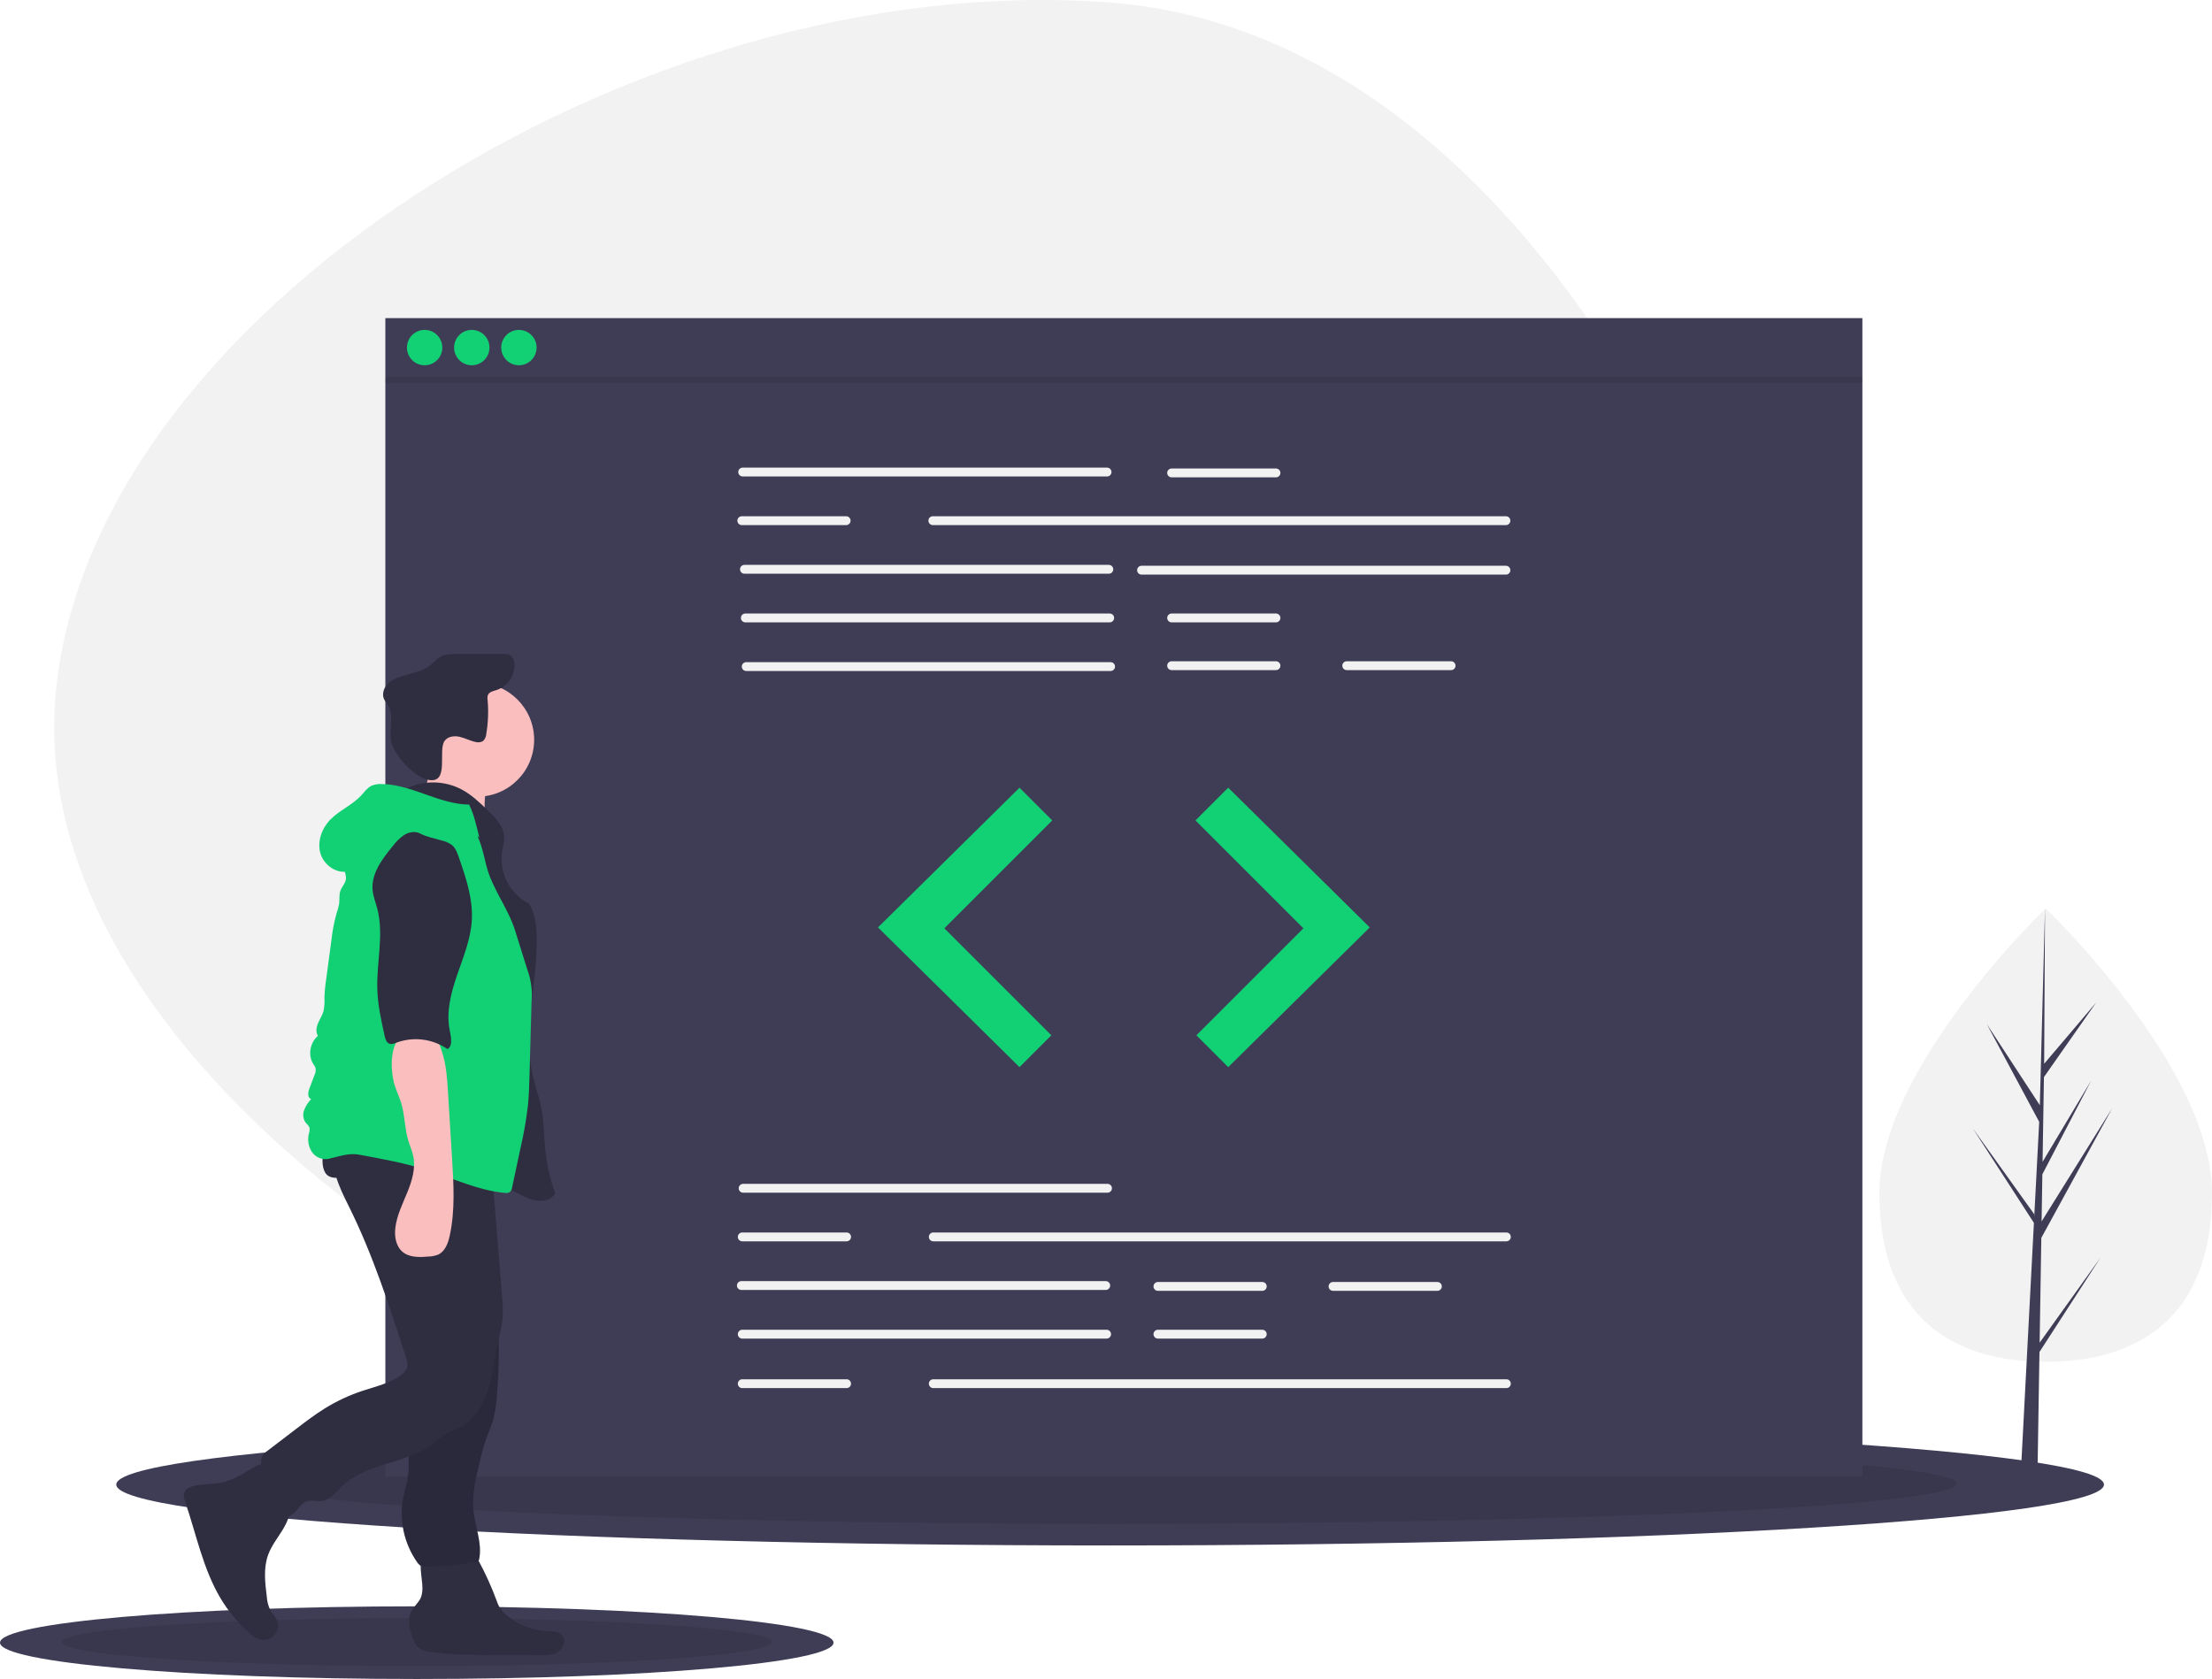
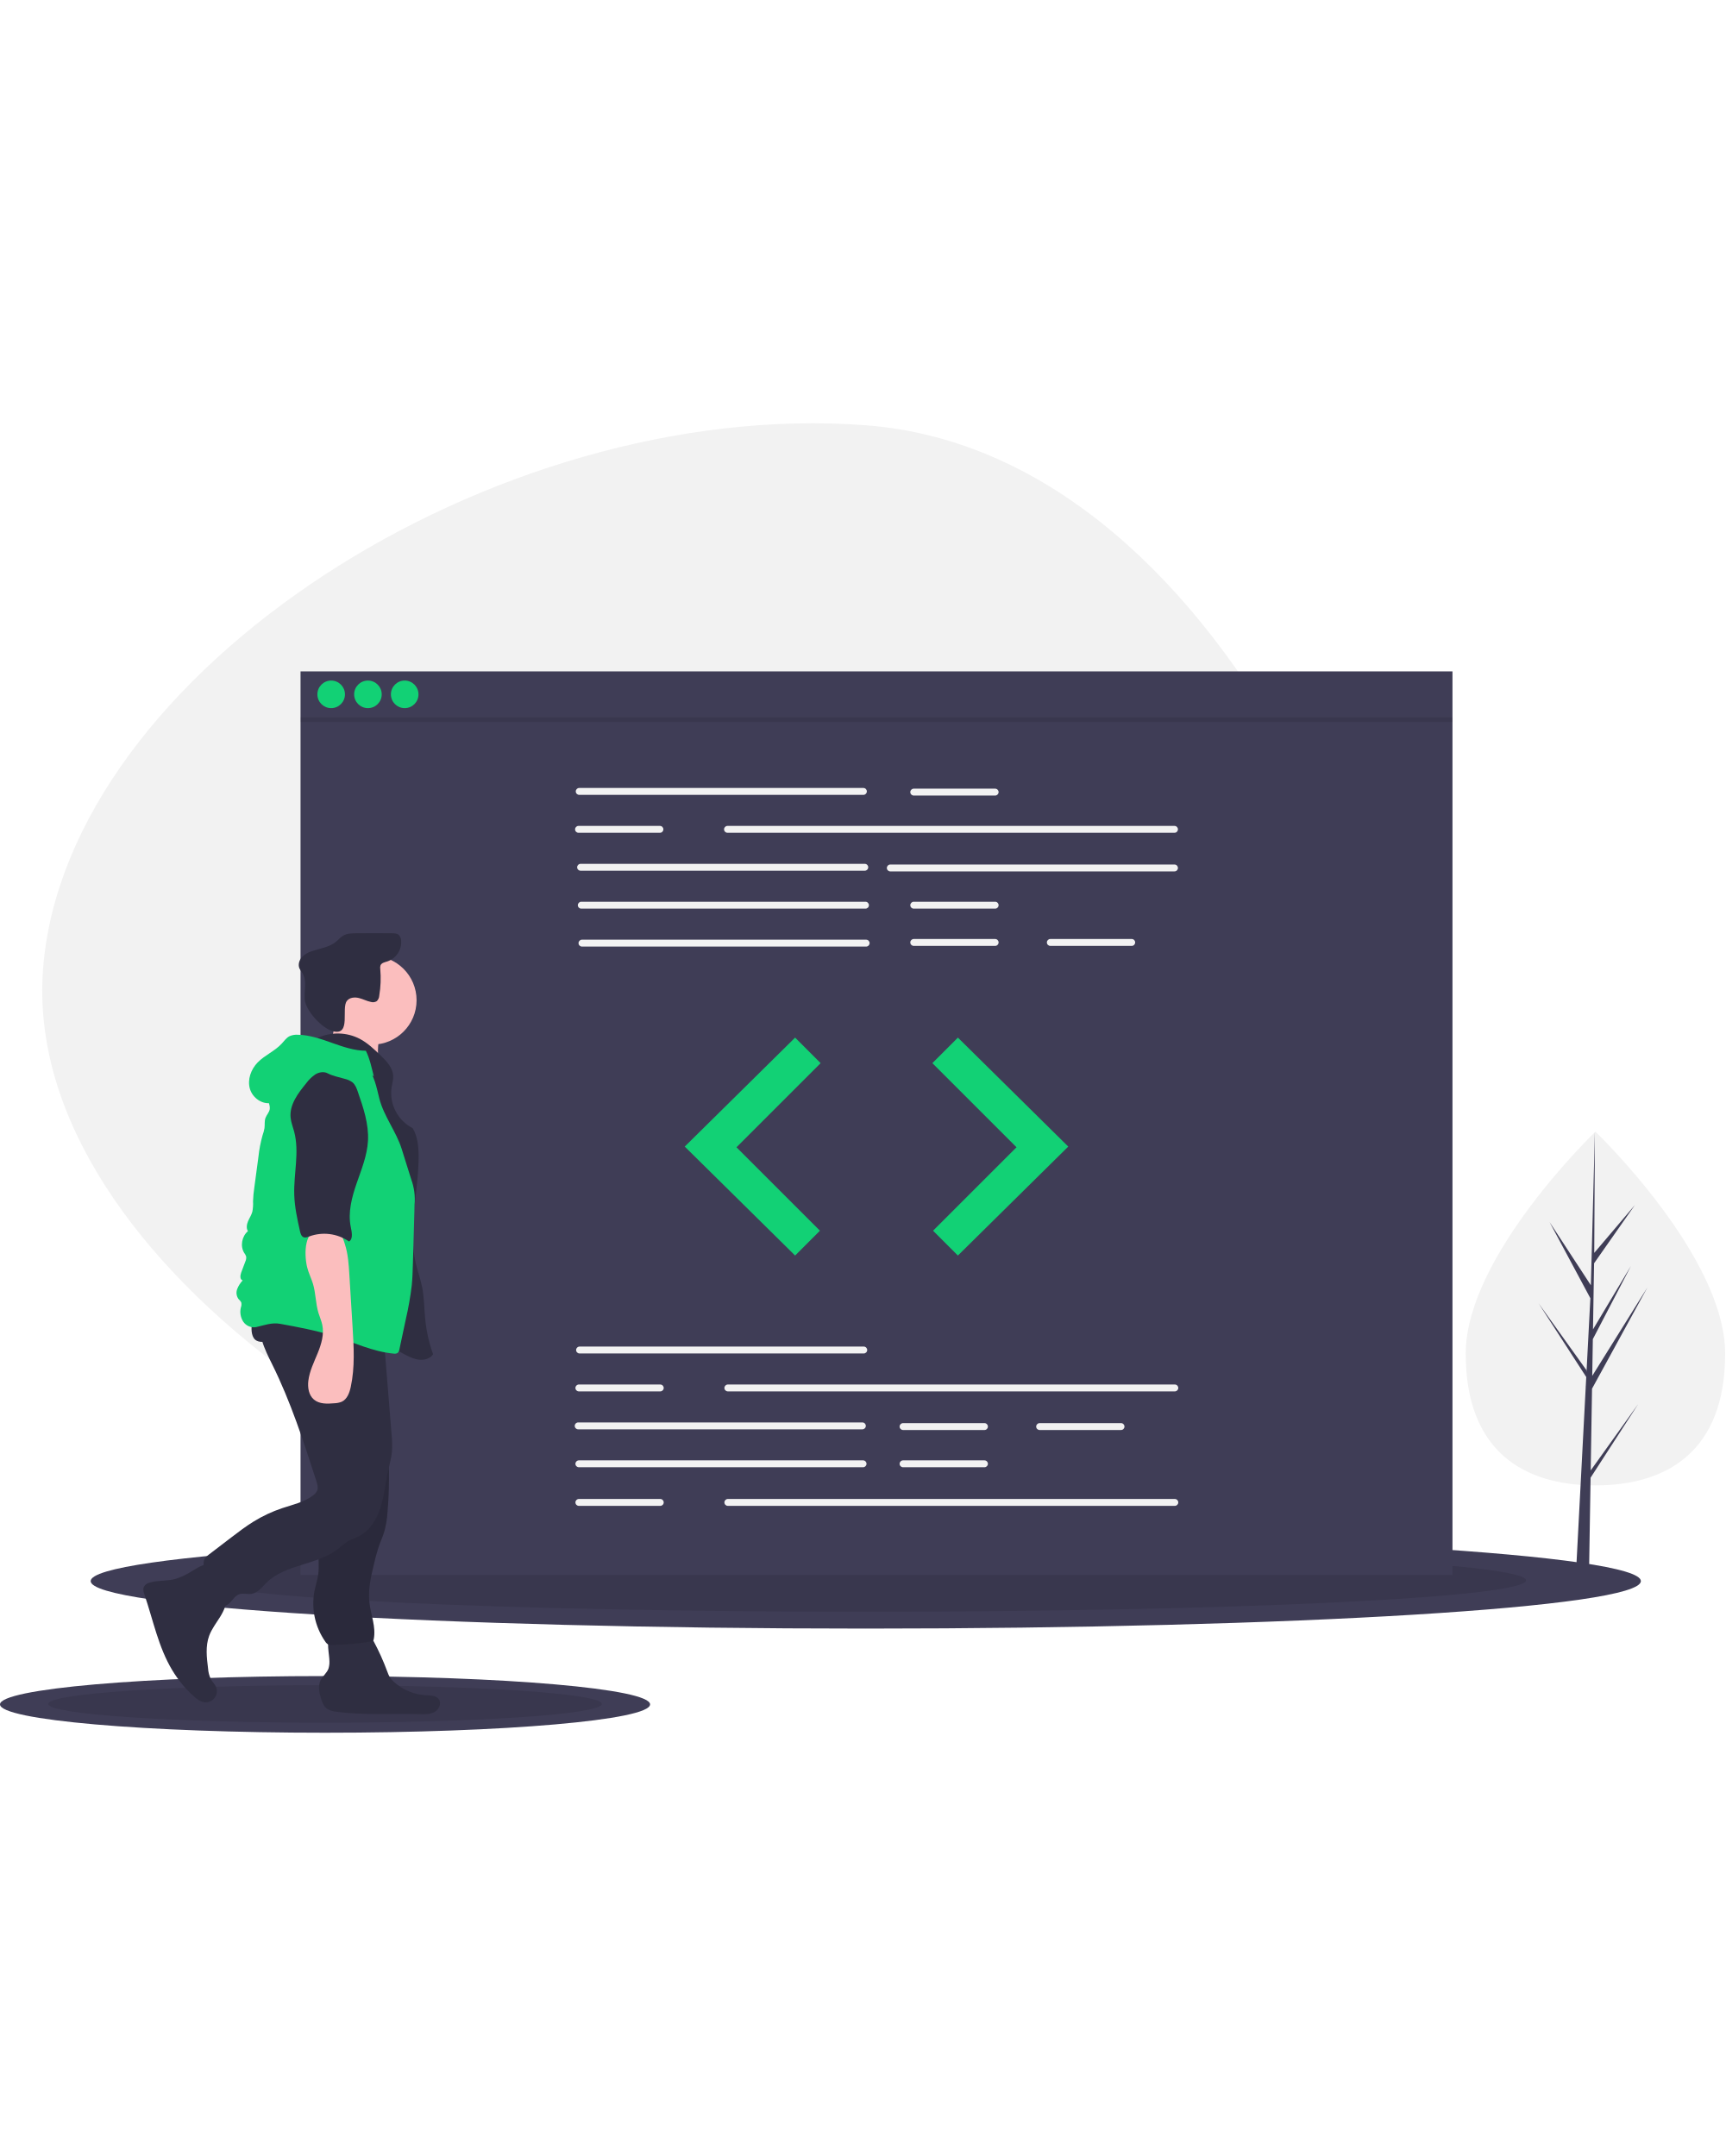
- <svg xmlns="http://www.w3.org/2000/svg" id="a594ac37-6d44-4297-8862-1cbd9c01c0b7" data-name="Layer 1" width="1126.194" height="855" viewBox="0 0 1126.194 855">
+ <svg xmlns="http://www.w3.org/2000/svg" id="a594ac37-6d44-4297-8862-1cbd9c01c0b7" data-name="Layer 1" width="240" height="300" viewBox="0 0 1126.194 855">
  <path d="M581.768,778.438C339.369,759.991,50.297,572.172,65.014,378.781S359.7,5.358,602.099,23.805,984.031,403.667,969.314,597.058,824.166,796.885,581.768,778.438Z" transform="translate(-36.90323 -22.5)" fill="#f2f2f2" />
  <ellipse cx="565.194" cy="756" rx="506" ry="31" fill="#3f3d56" />
  <ellipse cx="565.194" cy="755.5" rx="431" ry="20.5" opacity="0.1" />
  <ellipse cx="212.194" cy="836.5" rx="212.194" ry="18.5" fill="#3f3d56" />
  <ellipse cx="212.194" cy="836.202" rx="180.742" ry="12.234" opacity="0.1" />
  <rect x="196.194" y="162" width="752" height="590" fill="#3f3d56" />
  <path d="M600.541,265.129H415.024a2.251,2.251,0,1,1,0-4.503H600.541a2.251,2.251,0,0,1,0,4.503Z" transform="translate(-36.90323 -22.5)" fill="#f2f2f2" />
  <path d="M803.62,289.895H511.835a2.251,2.251,0,0,1,0-4.503H803.62a2.251,2.251,0,1,1,0,4.503Z" transform="translate(-36.90323 -22.5)" fill="#f2f2f2" />
  <path d="M601.442,314.661H415.924a2.251,2.251,0,1,1,0-4.503H601.442a2.251,2.251,0,1,1,0,4.503Z" transform="translate(-36.90323 -22.5)" fill="#f2f2f2" />
  <path d="M803.62,315.111H618.102a2.251,2.251,0,0,1,0-4.503H803.62a2.251,2.251,0,1,1,0,4.503Z" transform="translate(-36.90323 -22.5)" fill="#f2f2f2" />
  <path d="M601.892,339.426H416.374a2.251,2.251,0,0,1,0-4.503H601.892a2.251,2.251,0,1,1,0,4.503Z" transform="translate(-36.90323 -22.5)" fill="#f2f2f2" />
  <path d="M602.342,364.192H416.825a2.251,2.251,0,0,1,0-4.503H602.342a2.251,2.251,0,1,1,0,4.503Z" transform="translate(-36.90323 -22.5)" fill="#f2f2f2" />
  <path d="M686.546,265.579H633.412a2.251,2.251,0,0,1,0-4.503h53.134a2.251,2.251,0,1,1,0,4.503Z" transform="translate(-36.90323 -22.5)" fill="#f2f2f2" />
  <path d="M686.546,339.426H633.412a2.251,2.251,0,0,1,0-4.503h53.134a2.251,2.251,0,1,1,0,4.503Z" transform="translate(-36.90323 -22.5)" fill="#f2f2f2" />
  <path d="M686.546,363.742H633.412a2.251,2.251,0,1,1,0-4.503h53.134a2.251,2.251,0,1,1,0,4.503Z" transform="translate(-36.90323 -22.5)" fill="#f2f2f2" />
  <path d="M775.702,363.742H722.569a2.251,2.251,0,0,1,0-4.503h53.134a2.251,2.251,0,1,1,0,4.503Z" transform="translate(-36.90323 -22.5)" fill="#f2f2f2" />
  <path d="M467.707,289.895H414.573a2.251,2.251,0,0,1,0-4.503h53.134a2.251,2.251,0,0,1,0,4.503Z" transform="translate(-36.90323 -22.5)" fill="#f2f2f2" />
  <path d="M600.766,629.861H415.249a2.251,2.251,0,0,1,0-4.503H600.766a2.251,2.251,0,0,1,0,4.503Z" transform="translate(-36.90323 -22.5)" fill="#f2f2f2" />
  <path d="M599.866,679.392H414.348a2.251,2.251,0,1,1,0-4.503H599.866a2.251,2.251,0,0,1,0,4.503Z" transform="translate(-36.90323 -22.5)" fill="#f2f2f2" />
  <path d="M600.316,704.158H414.798a2.251,2.251,0,1,1,0-4.503H600.316a2.251,2.251,0,1,1,0,4.503Z" transform="translate(-36.90323 -22.5)" fill="#f2f2f2" />
  <path d="M679.566,679.842H626.433a2.251,2.251,0,0,1,0-4.503h53.134a2.251,2.251,0,0,1,0,4.503Z" transform="translate(-36.90323 -22.5)" fill="#f2f2f2" />
  <path d="M679.566,704.158H626.433a2.251,2.251,0,0,1,0-4.503h53.134a2.251,2.251,0,1,1,0,4.503Z" transform="translate(-36.90323 -22.5)" fill="#f2f2f2" />
  <path d="M768.723,679.842H715.589a2.251,2.251,0,1,1,0-4.503h53.134a2.251,2.251,0,0,1,0,4.503Z" transform="translate(-36.90323 -22.5)" fill="#f2f2f2" />
  <path d="M803.845,654.626H512.06a2.251,2.251,0,0,1,0-4.503H803.845a2.251,2.251,0,0,1,0,4.503Z" transform="translate(-36.90323 -22.5)" fill="#f2f2f2" />
  <path d="M467.932,654.626H414.798a2.251,2.251,0,0,1,0-4.503H467.932a2.251,2.251,0,0,1,0,4.503Z" transform="translate(-36.90323 -22.5)" fill="#f2f2f2" />
  <path d="M803.845,729.374H512.06a2.251,2.251,0,1,1,0-4.503H803.845a2.251,2.251,0,0,1,0,4.503Z" transform="translate(-36.90323 -22.5)" fill="#f2f2f2" />
  <path d="M467.932,729.374H414.798a2.251,2.251,0,1,1,0-4.503H467.932a2.251,2.251,0,1,1,0,4.503Z" transform="translate(-36.90323 -22.5)" fill="#f2f2f2" />
  <polygon points="519.06 401.13 447.014 472.275 519.06 543.42 535.27 527.21 480.786 472.725 535.72 417.79 519.06 401.13" fill="#12d175" />
  <polygon points="625.327 401.13 697.373 472.275 625.327 543.42 609.117 527.21 663.602 472.725 608.667 417.79 625.327 401.13" fill="#12d175" />
  <circle cx="216.194" cy="177" r="9" fill="#12d175" />
  <circle cx="240.194" cy="177" r="9" fill="#12d175" />
  <circle cx="264.194" cy="177" r="9" fill="#12d175" />
  <rect x="196.194" y="192" width="752" height="3" opacity="0.1" />
  <path d="M1163.097,629.954c0,63.771-37.911,86.038-84.676,86.038s-84.676-22.266-84.676-86.038,84.676-144.898,84.676-144.898S1163.097,566.182,1163.097,629.954Z" transform="translate(-36.90323 -22.5)" fill="#f2f2f2" />
  <polygon points="1038.433 683.736 1039.3 630.365 1075.391 564.338 1039.436 621.993 1039.826 597.995 1064.699 550.226 1039.929 591.645 1039.929 591.645 1040.63 548.484 1067.265 510.453 1040.74 541.697 1041.178 462.556 1038.425 567.325 1038.651 563.003 1011.571 521.552 1038.217 571.3 1035.694 619.503 1035.619 618.223 1004.4 574.602 1035.524 622.743 1035.209 628.771 1035.152 628.862 1035.178 629.357 1028.776 751.653 1037.329 751.653 1038.355 688.485 1069.404 640.461 1038.433 683.736" fill="#3f3d56" />
  <path d="M159.525,773.591a43.126,43.126,0,0,1-8.178,3.503c-5.079,1.387-10.507.878-15.637,2.063-2.1.485-4.386,1.499-5.054,3.549-.49,1.503.043,3.127.553,4.623,5.669,16.62,9.085,34.266,18.125,49.321a74.641,74.641,0,0,0,13.993,16.988c2.055,1.852,4.384,3.664,7.135,3.955a7.248,7.248,0,0,0,7.371-10.182c-.811-1.801-2.317-3.196-3.289-4.916a18.757,18.757,0,0,1-1.819-6.991c-.893-7.108-1.754-14.538.709-21.265,1.652-4.512,4.682-8.359,7.206-12.447s4.622-8.772,4.06-13.544c-.383-3.257-1.972-6.237-3.65-9.054-1.681-2.823-5.005-10.408-8.383-11.35C169.16,766.864,162.583,772.024,159.525,773.591Z" transform="translate(-36.90323 -22.5)" fill="#2f2e41" />
  <path d="M251.96,831a14.019,14.019,0,0,1-.663,4.745c-1.058,2.793-3.681,4.706-5.036,7.367-1.885,3.701-1.031,8.174.218,12.135.783,2.483,1.81,5.067,3.912,6.603a12.893,12.893,0,0,0,5.954,1.907c18.036,2.496,36.358,1.064,54.559,1.587,3.317.095,6.829.211,9.725-1.41s4.686-5.697,2.717-8.368c-1.769-2.399-5.265-2.376-8.242-2.518a33.912,33.912,0,0,1-20.913-8.615,15.112,15.112,0,0,1-2.933-3.377,20.753,20.753,0,0,1-1.534-3.518,156.799,156.799,0,0,0-9.084-20.119c-.979-1.815-2.087-3.705-3.906-4.676a10.323,10.323,0,0,0-4.239-.926c-4.536-.294-16.283-1.838-19.791,1.69C249.461,816.768,252.032,826.86,251.96,831Z" transform="translate(-36.90323 -22.5)" fill="#2f2e41" />
  <circle cx="242.971" cy="376.72" r="28.975" fill="#fbbebe" />
  <path d="M253.709,423.146c-1.723,4.614-4.647,8.947-8.9,11.43l40.075,8.175a42.453,42.453,0,0,1-.562-17.869,10.3,10.3,0,0,0,.24-4.409c-.754-2.907-4.026-4.307-6.955-4.974-7.314-1.667-13.782-2.561-20.579-5.792C254.95,413.263,255.241,419.045,253.709,423.146Z" transform="translate(-36.90323 -22.5)" fill="#fbbebe" />
  <path d="M244.474,423.727a31.338,31.338,0,0,1,27.313.714c5.138,2.707,9.392,6.794,13.572,10.826,3.853,3.717,7.962,7.972,8.236,13.319.132,2.59-.676,5.123-1.084,7.684a25.766,25.766,0,0,0,13.78,26.469c3.184,5.303,3.841,11.729,3.889,17.914.185,23.436-7.209,47.161-1.93,69.995,1.239,5.361,3.162,10.554,4.232,15.951,1.387,6.991,1.318,14.18,2.044,21.27a95.266,95.266,0,0,0,5.113,22.495c-1.744,2.774-5.374,3.837-8.642,3.613s-6.325-1.643-9.242-3.136c-14.123-7.227-27.059-16.757-41.687-22.9-9.678-4.064-19.987-6.595-29.376-11.288s-18.12-12.142-20.99-22.238c-1.241-4.365-1.318-8.965-1.385-13.503-.285-19.114-.55-38.436,3.61-57.094,3.669-16.454,10.741-32.194,12.284-48.981.502-5.464.513-11.314,3.566-15.873C232.091,432.52,241.409,430.851,244.474,423.727Z" transform="translate(-36.90323 -22.5)" fill="#2f2e41" />
  <path d="M263.395,399.629c1.707-2.227,5-2.531,7.728-1.872s5.243,2.064,7.997,2.599a4.675,4.675,0,0,0,3.743-.526,5.444,5.444,0,0,0,1.615-3.57,68.163,68.163,0,0,0,.671-17.38,5.147,5.147,0,0,1,.159-2.437c.682-1.643,2.763-2.035,4.462-2.562a13.316,13.316,0,0,0,9.013-13.633,5.421,5.421,0,0,0-1.657-3.741c-1.175-.958-2.82-1.016-4.336-1.029q-11.683-.094-23.367.006c-2.883.025-5.91.096-8.409,1.533-1.848,1.063-3.222,2.773-4.88,4.112-4.326,3.491-10.178,4.201-15.441,5.991a15.308,15.308,0,0,0-6.768,4.036c-1.75,2-2.592,4.973-1.493,7.393a26.252,26.252,0,0,0,1.887,2.904c3.105,4.964,1.038,11.403,1.501,17.24.579,7.288,11.365,19.112,18.679,20.836C266.308,422.311,259.486,404.414,263.395,399.629Z" transform="translate(-36.90323 -22.5)" fill="#2f2e41" />
  <path d="M247.037,719.183c.745,5.322,1.701,10.662,1.445,16.029-.357,7.494-3.059,14.714-3.559,22.199-.373,5.591.49,11.242-.287,16.791-.497,3.553-1.656,6.978-2.373,10.494a43.395,43.395,0,0,0,6.973,33.265,5.448,5.448,0,0,0,2.023,1.961,5.714,5.714,0,0,0,2.508.332,179.947,179.947,0,0,0,25.17-2.287,2.414,2.414,0,0,0,1.616-.713,2.266,2.266,0,0,0,.351-.954c1.544-7.936-1.977-15.893-2.872-23.928-.956-8.58,1.103-17.177,3.146-25.565a113.548,113.548,0,0,1,3.467-12.228c.988-2.697,2.181-5.321,3.037-8.063a61.46,61.46,0,0,0,2.202-13.203q.892-10.575.945-21.199a88.958,88.958,0,0,0-1.665-20.01c-1.878-8.338-5.724-16.081-9.536-23.73a15.029,15.029,0,0,0-5.618,2.67,125.38,125.38,0,0,1-15.35,8.481c-3.567,1.657-10.522,2.833-12.786,6.286-2.232,3.405-.792,10.351-.621,14.106Q245.694,709.584,247.037,719.183Z" transform="translate(-36.90323 -22.5)" fill="#2f2e41" />
  <path d="M247.037,719.183c.745,5.322,1.701,10.662,1.445,16.029-.357,7.494-3.059,14.714-3.559,22.199-.373,5.591.49,11.242-.287,16.791-.497,3.553-1.656,6.978-2.373,10.494a43.395,43.395,0,0,0,6.973,33.265,5.448,5.448,0,0,0,2.023,1.961,5.714,5.714,0,0,0,2.508.332,179.947,179.947,0,0,0,25.17-2.287,2.414,2.414,0,0,0,1.616-.713,2.266,2.266,0,0,0,.351-.954c1.544-7.936-1.977-15.893-2.872-23.928-.956-8.58,1.103-17.177,3.146-25.565a113.548,113.548,0,0,1,3.467-12.228c.988-2.697,2.181-5.321,3.037-8.063a61.46,61.46,0,0,0,2.202-13.203q.892-10.575.945-21.199a88.958,88.958,0,0,0-1.665-20.01c-1.878-8.338-5.724-16.081-9.536-23.73a15.029,15.029,0,0,0-5.618,2.67,125.38,125.38,0,0,1-15.35,8.481c-3.567,1.657-10.522,2.833-12.786,6.286-2.232,3.405-.792,10.351-.621,14.106Q245.694,709.584,247.037,719.183Z" transform="translate(-36.90323 -22.5)" opacity="0.1" />
  <path d="M207.864,605.518c-3.848,10.359,1.808,21.554,6.722,31.452,12.106,24.386,20.513,50.407,28.874,76.317.626,1.941,1.252,4.058.554,5.974a7.825,7.825,0,0,1-2.822,3.347c-5.765,4.379-13.107,5.939-19.975,8.23a90.184,90.184,0,0,0-18.943,8.88c-4.977,3.084-9.639,6.644-14.292,10.197l-14.812,11.312a9.903,9.903,0,0,0-2.476,2.397c-1.429,2.241-.843,5.167-.132,7.728a131.432,131.432,0,0,0,7.252,19.792,6.911,6.911,0,0,0,2.63,3.447c2.312,1.242,5.14-.405,6.905-2.347s3.292-4.359,5.781-5.193c2.486-.833,5.222.176,7.818-.189,4.199-.589,6.986-4.457,10.013-7.426,12.365-12.131,33.01-11.251,46.612-21.977a59.228,59.228,0,0,1,6.231-4.868c2.3-1.359,4.907-2.105,7.293-3.307,7.257-3.654,11.819-11.209,14.262-18.957s3.141-15.928,4.897-23.861c.908-4.101,2.103-8.158,2.507-12.338a66.094,66.094,0,0,0-.253-11.666L287.604,621.748c-.4-4.943-.8-9.892-1.576-14.791-14.577.521-29.143,1.108-43.728,1.28C230.695,608.374,218.876,609.186,207.864,605.518Z" transform="translate(-36.90323 -22.5)" fill="#2f2e41" />
  <path d="M202.506,619.721c1.977,3.18,6.79,3.114,10.104,1.371s5.889-4.673,9.211-6.401c4.464-2.323,9.746-2.235,14.776-2.093,7.964.225,16.025.464,23.687,2.647,7.925,2.257,15.64,6.603,23.834,5.736,1.426-.151,2.985-.56,3.761-1.766a5.544,5.544,0,0,0,.62-2.836l.268-7.159a6.464,6.464,0,0,0-.57-3.625,6.082,6.082,0,0,0-2.716-2.079c-11.663-5.646-24.965-6.697-37.915-7.141q-9.875-.338-19.757-.278c-5.591.034-12.303-.775-17.739.719C202.774,598.82,198.805,613.769,202.506,619.721Z" transform="translate(-36.90323 -22.5)" fill="#2f2e41" />
  <path d="M275.742,432.226c-15.282-.135-29.131-10.223-44.412-10.468a11.514,11.514,0,0,0-5.393.93c-2.129,1.073-3.529,3.147-5.147,4.898-4.518,4.893-11.061,7.505-15.703,12.281-4.352,4.478-6.773,11.15-5.055,17.153s8.204,10.608,14.279,9.165A36.801,36.801,0,0,1,228.65,446.706a72.887,72.887,0,0,1,11.205-5.882c6.868-3.112,14.548-6.283,21.718-3.95a30.638,30.638,0,0,1,7.409,4.04l11.954,8.03C279.543,443.45,278.29,437.288,275.742,432.226Z" transform="translate(-36.90323 -22.5)" fill="#12d175" />
  <path d="M212.552,460.874c-2.029,2.532.894,6.2.447,9.413-.297,2.135-2.054,3.765-2.786,5.793-.758,2.1-.356,4.427-.643,6.641a28.489,28.489,0,0,1-1.275,4.73,84.975,84.975,0,0,0-2.686,14.026l-2.675,19.976a75.681,75.681,0,0,0-.846,9.078,27.107,27.107,0,0,1-.452,6.787c-.592,2.183-1.904,4.093-2.786,6.175s-1.291,4.602-.099,6.524c-3.991,3.325-5.178,9.854-2.387,14.235a7.899,7.899,0,0,1,1.23,2.265,5.82,5.82,0,0,1-.542,3.34l-2.705,7.207c-.692,1.845-.911,4.653,1.014,5.074a17.006,17.006,0,0,0-3.651,5.767,6.866,6.866,0,0,0,.972,6.506,8.289,8.289,0,0,1,1.694,2.056,5.473,5.473,0,0,1-.196,3.243,11.906,11.906,0,0,0,1.473,9.333,8.371,8.371,0,0,0,8.418,3.609c5.41-1.22,10.272-3.147,15.728-2.146,11.746,2.155,23.53,4.32,34.906,7.952,12.984,4.145,25.556,10.224,39.126,11.5a3.798,3.798,0,0,0,2.617-.407,3.931,3.931,0,0,0,1.21-2.488q2.097-9.832,4.194-19.665a202.363,202.363,0,0,0,3.855-22.028c.477-4.781.614-9.589.749-14.392l1.081-38.231a38.197,38.197,0,0,0-2.2-16.62l-6.217-19.848c-3.548-11.327-11.688-21.371-14.586-32.882-1.834-7.285-3.189-15.103-8.108-20.781-7.012-8.095-19.145-9.354-29.764-7.962-4.797.629-9.636,1.714-13.785,4.202-4.798,2.877-8.333,7.409-11.753,11.836C218.305,454.343,215.436,457.276,212.552,460.874Z" transform="translate(-36.90323 -22.5)" fill="#12d175" />
  <path d="M237.347,573.323c.875,3.773,2.712,7.251,3.837,10.957,1.884,6.209,1.724,12.896,3.605,19.106.789,2.606,1.933,5.109,2.5,7.773,1.321,6.211-.608,12.636-3.003,18.516s-5.313,11.678-6.091,17.98c-.548,4.438.239,9.45,3.66,12.331,3.552,2.99,8.713,2.788,13.339,2.39a14.016,14.016,0,0,0,4.841-1.008c3.538-1.674,5.028-5.86,5.855-9.685,2.771-12.819,1.98-26.106,1.174-39.197l-2.106-34.234c-.405-6.591-.84-13.318-2.871-19.646-.739-2.302-2.026-6.954-4.129-8.424-2.083-1.456-8.03-1.521-10.609-1.642C235.251,547.97,235.387,564.856,237.347,573.323Z" transform="translate(-36.90323 -22.5)" fill="#fbbebe" />
  <path d="M250.751,446.923c-2.471-1.294-5.584-.736-7.972.704a24.568,24.568,0,0,0-5.972,5.798c-5.339,6.517-10.991,13.995-10.199,22.382.297,3.145,1.501,6.121,2.317,9.172,3.579,13.38-.379,27.53.075,41.373.262,7.999,2.003,15.866,3.736,23.679.354,1.595.92,3.44,2.463,3.977,1.159.403,2.41-.115,3.557-.551A28.371,28.371,0,0,1,264.721,556.731c2.865-1.529,1.791-6.363,1.149-9.546-1.908-9.458.682-19.214,3.828-28.335s6.911-18.23,7.432-27.865c.591-10.916-3.029-21.571-6.6-31.903-.779-2.255-1.631-4.62-3.439-6.178a13.665,13.665,0,0,0-5.203-2.377C258.096,449.406,254.255,448.758,250.751,446.923Z" transform="translate(-36.90323 -22.5)" fill="#2f2e41" />
</svg>
